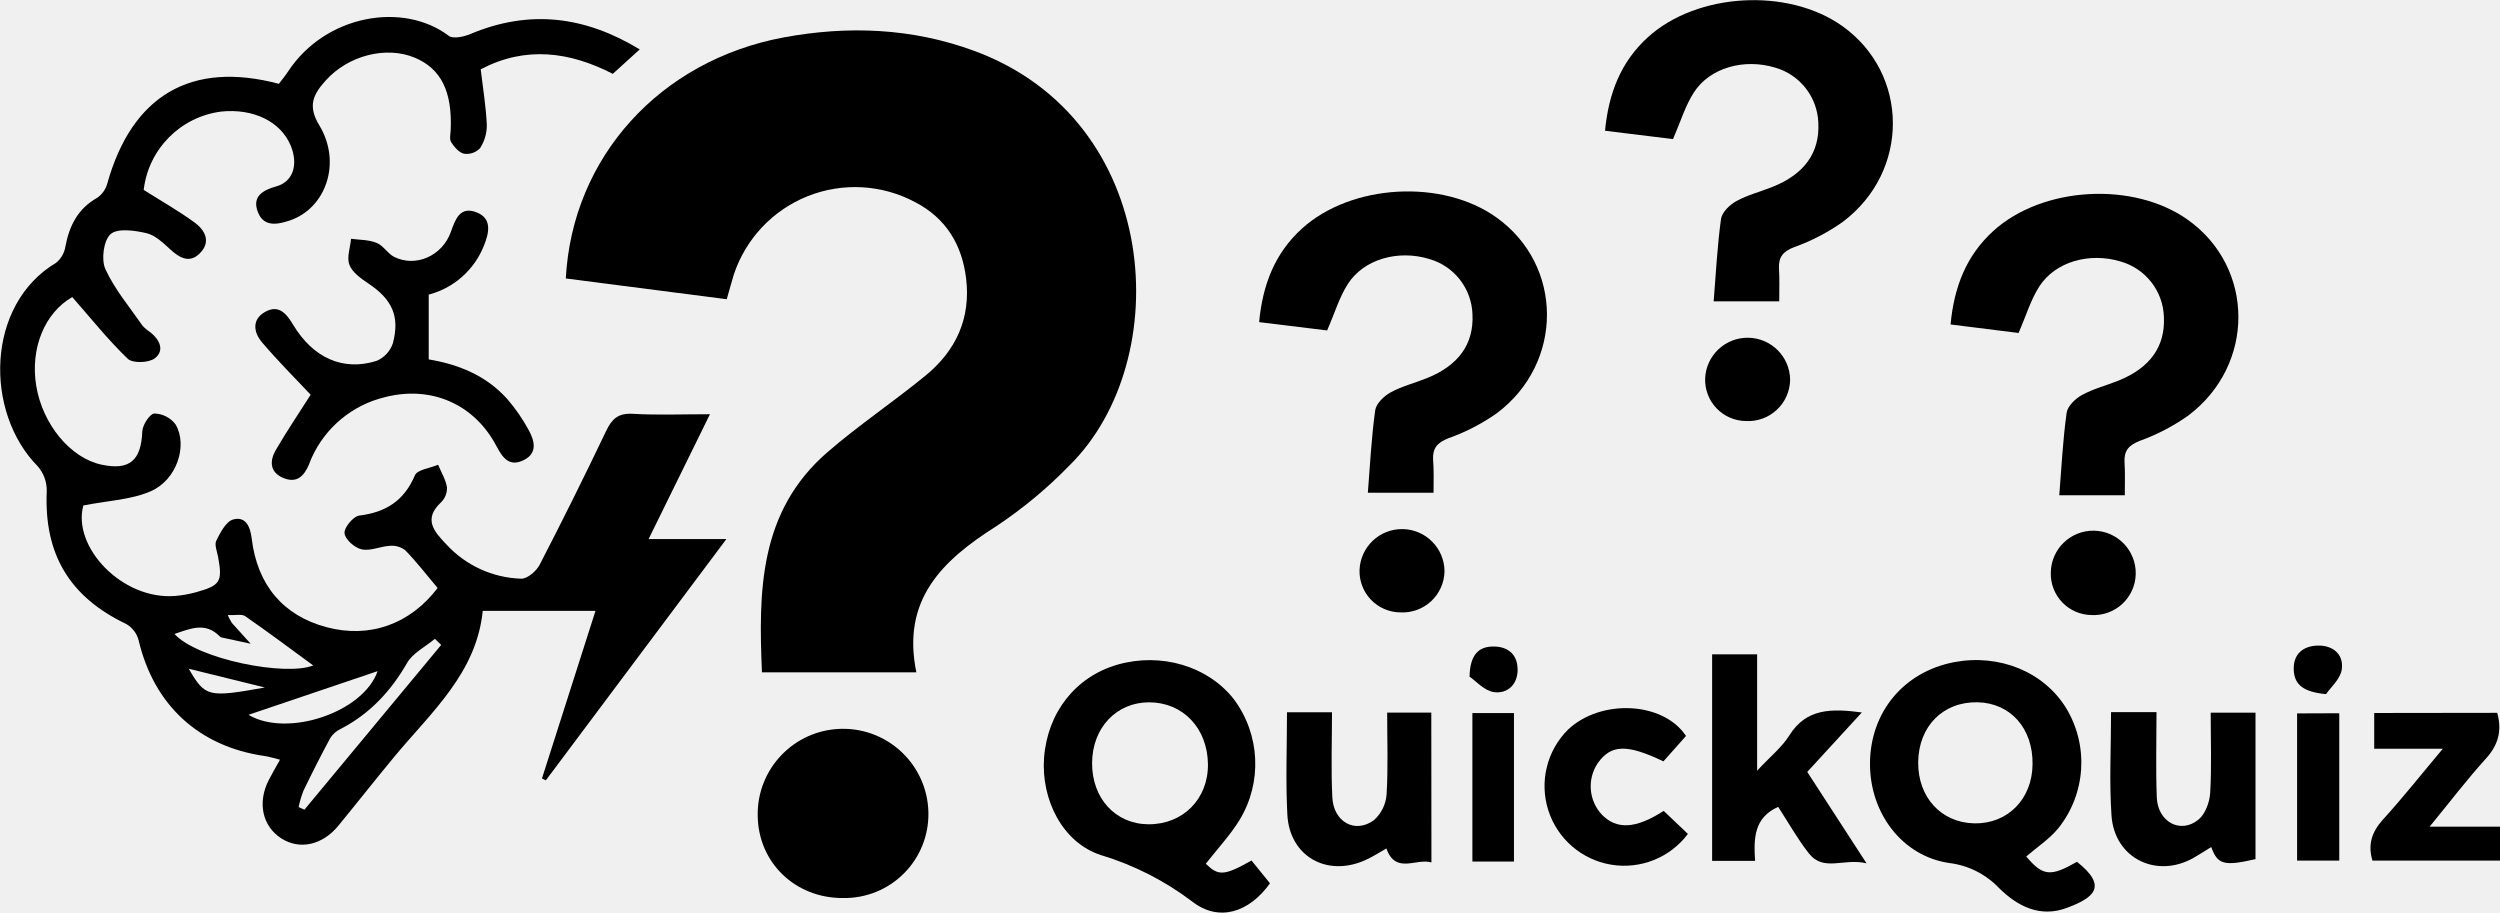
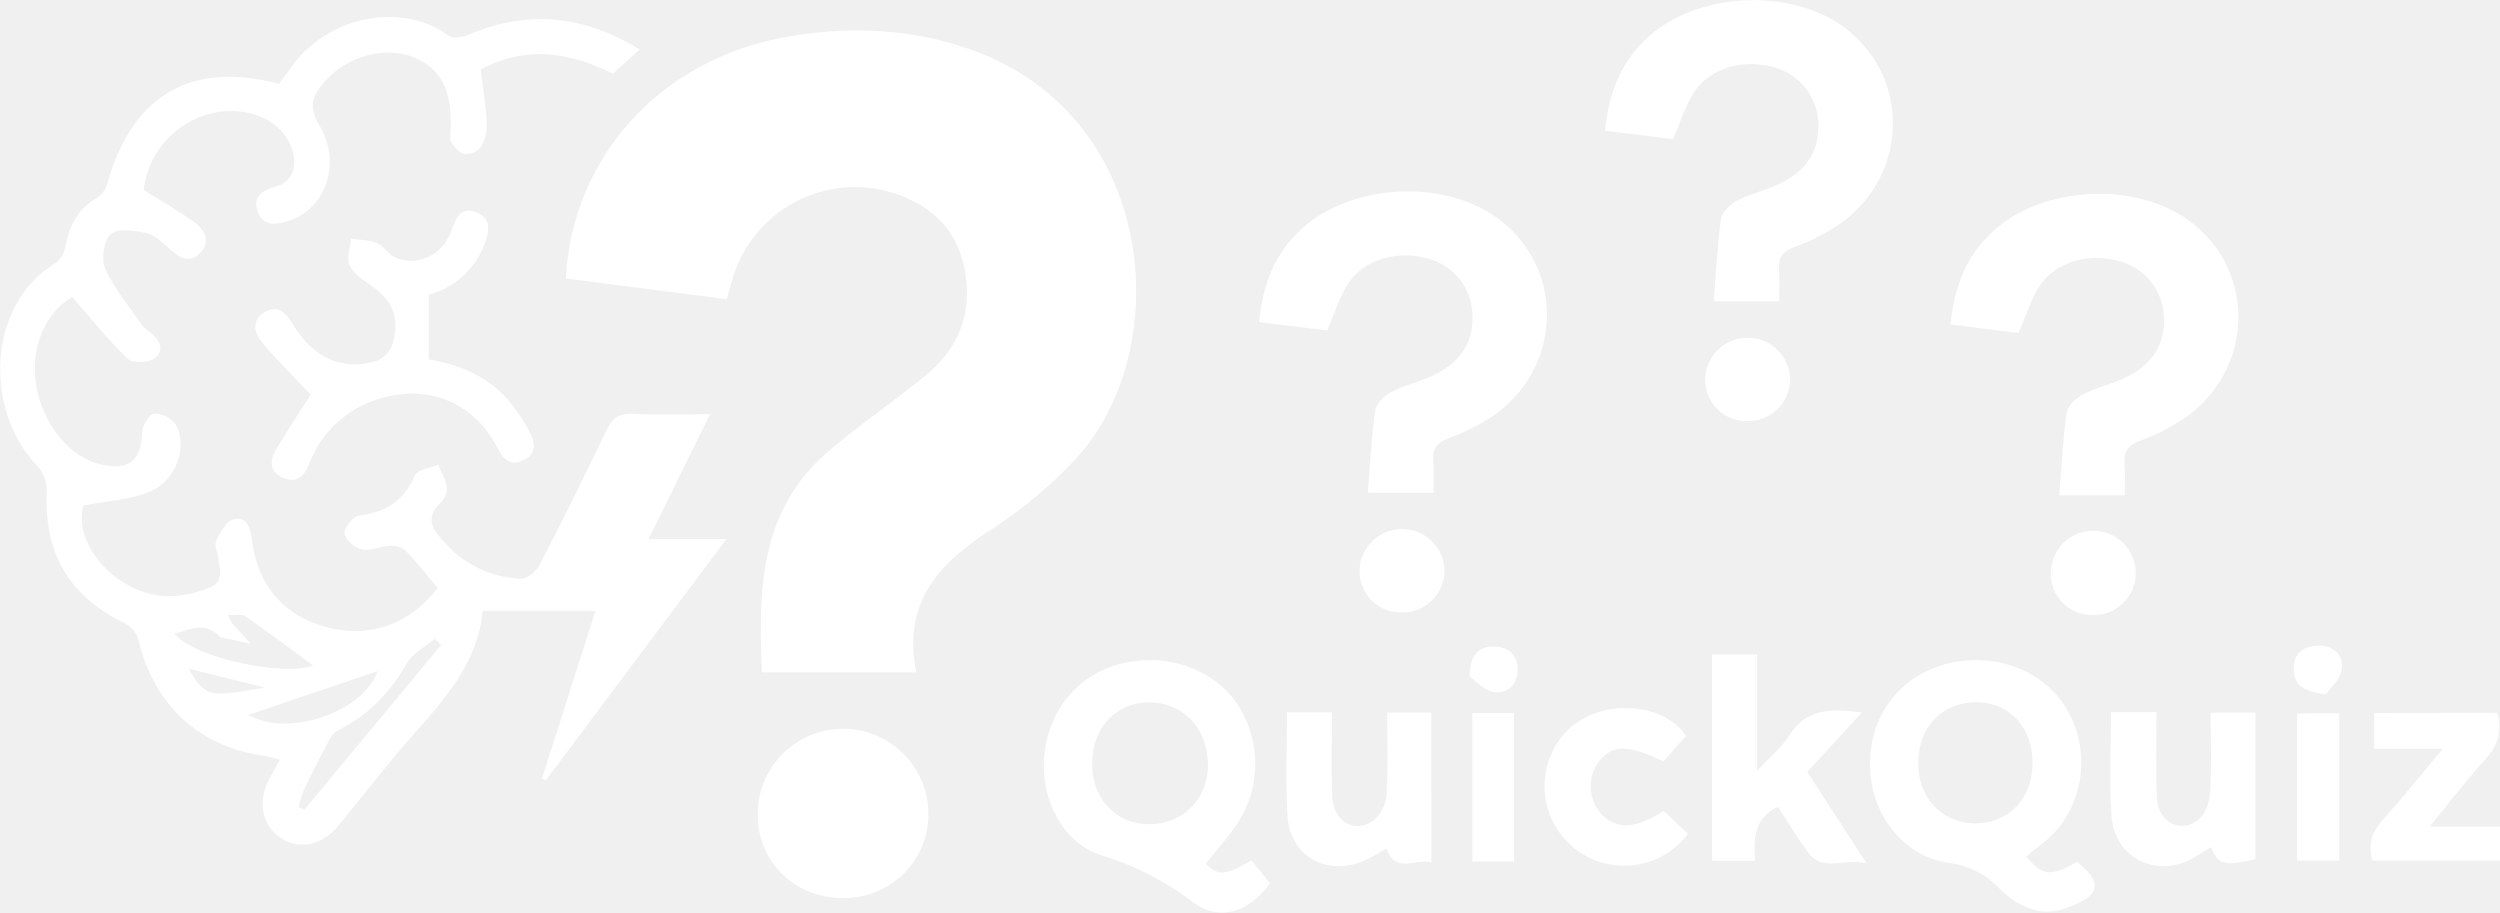
<svg xmlns="http://www.w3.org/2000/svg" id="Layer_1" data-name="Layer 1" viewBox="0 0 601.62 219.62">
+   <style>
+         path { fill: white; }
+     </style>
  <path d="M4396.72,4392.9l-38.73-5c1.55-29.18,22.64-52.45,52.4-58,15.5-2.88,30.92-2.27,45.83,3.21,45.27,16.62,48.64,74.46,23,99.76a107.5,107.5,0,0,1-17.63,14.65c-12.95,8.2-22.86,17.63-19.24,35.17h-37.16c-.82-19.4-.78-38.67,15.78-53,7.55-6.52,15.89-12.11,23.62-18.44,7.31-6,10.9-13.78,9.73-23.38-1-8.13-4.83-14.45-12.22-18.31a30.72,30.72,0,0,0-43.68,17.41C4397.87,4388.74,4397.42,4390.51,4396.72,4392.9Z" transform="translate(-4221.83 -4320.89)" />
  <path d="M4352.25,4508.23l12.88-40.33H4338c-1.49,14.92-12.34,24.34-21.2,35-4.57,5.51-9,11.16-13.54,16.69-3.85,4.69-9.29,5.87-13.68,3.09-4.62-2.93-5.87-8.65-3.05-14.12.76-1.48,1.6-2.91,2.68-4.85-1.41-.34-2.58-.73-3.78-.9-15.8-2.29-26.58-12.29-30.24-27.84a6.4,6.4,0,0,0-2.95-3.9c-13.68-6.52-19.83-16.82-19.16-31.95a8.86,8.86,0,0,0-2.15-6c-12.87-13-12.57-38.9,4.41-49a6.25,6.25,0,0,0,2.23-3.92c.95-5,3-9.08,7.63-11.7a6.06,6.06,0,0,0,2.42-3.35c5.94-21.27,20.15-29.7,41.32-24.09.7-.92,1.53-1.91,2.24-3,9-13.66,27.71-16.82,38.64-8.55,1.05.8,3.64.23,5.2-.43,14.15-5.95,27.49-4.36,40.76,3.7l-6.48,5.88c-10.4-5.35-21-6.76-31.79-1.09.54,4.61,1.28,9,1.47,13.41a10,10,0,0,1-1.64,5.59,4.46,4.46,0,0,1-3.85,1.31c-1.2-.26-2.35-1.63-3.09-2.79-.46-.71-.15-1.94-.11-2.93.4-9.25-2.33-14.75-8.65-17.39-6.87-2.87-16-.55-21.42,5.48-2.89,3.22-4.48,6-1.56,10.78,5.47,9,1.6,20-7.12,22.93-3,1-6.27,1.61-7.67-2.08s1.14-5.22,4.48-6.15c4-1.11,5.32-5.23,3.44-9.79-2.39-5.8-9-9-16.73-8.2a21.52,21.52,0,0,0-18.65,18.85c4.16,2.63,8.33,5,12.18,7.79,2.43,1.76,4.07,4.48,1.54,7.25s-5,1.42-7.35-.75c-1.71-1.55-3.61-3.4-5.71-3.88-2.82-.65-6.93-1.26-8.62.23s-2.31,6.15-1.25,8.44c2.24,4.88,5.84,9.14,8.94,13.61a10,10,0,0,0,1.91,1.6c2.26,1.82,3.45,4.41,1,6.26-1.47,1.09-5.3,1.21-6.46.1-4.76-4.56-8.89-9.77-13.37-14.86-6.55,3.73-10.19,12.23-8.66,21.42s8.19,17.31,15.71,18.91c6.75,1.44,9.53-1,9.8-8,.07-1.57,1.8-4.24,2.9-4.31a6.55,6.55,0,0,1,5.1,2.62c3,5,.33,13.34-5.92,16.07-4.76,2.09-10.35,2.27-16.26,3.44-2.74,9.92,9.32,22.84,22.16,21.77a27.33,27.33,0,0,0,4.91-.88c5.92-1.64,6.45-2.55,5.35-8.52-.24-1.31-.92-2.92-.43-3.9,1-2,2.34-4.62,4.07-5.1,3-.82,4.11,1.72,4.45,4.58,1.34,11.22,7.61,18.57,18,21.34s20.12-.72,26.74-9.43c-2.59-3.08-5-6.22-7.78-9.08a5.27,5.27,0,0,0-3.68-1.07c-2.3.12-4.72,1.31-6.82.85-1.67-.36-4-2.4-4.12-3.9-.14-1.33,2.11-4.05,3.55-4.23,6.41-.79,10.78-3.57,13.38-9.67.59-1.4,3.66-1.73,5.59-2.56.75,1.82,1.84,3.58,2.14,5.46a4.82,4.82,0,0,1-1.45,3.6c-4.29,4-1.68,7,1.2,10a25.48,25.48,0,0,0,18.11,8.36c1.47.05,3.65-1.82,4.44-3.36q8.27-16,16-32.2c1.37-2.88,2.89-4.31,6.35-4.12,5.94.35,11.91.1,18.63.1-5,10.19-9.73,19.79-14.77,30.05h18.72l-43.44,58.05ZM4328,4476.09l-1.51-1.47c-2.29,1.92-5.32,3.4-6.71,5.83-3.93,6.83-9,12.26-16,15.87a5.83,5.83,0,0,0-2.47,2.18c-2.26,4.18-4.4,8.43-6.47,12.71a24,24,0,0,0-1.14,3.9l1.39.63Zm-51.37-7.18a15.79,15.79,0,0,0,1,1.89c1.49,1.68,3,3.35,4.52,5l-7.07-1.52a1,1,0,0,1-.4-.28c-3.46-3.47-7-1.84-10.87-.55,5.59,6.11,26.72,10.24,33.4,7.58-5.06-3.7-10.65-7.89-16.38-11.86C4280,4468.59,4278.44,4469,4276.64,4468.91Zm5,24c9.31,5.55,27.65-.58,31.07-10.51Zm4-6.56-18.38-4.53C4271.22,4488.63,4271.88,4488.79,4285.59,4486.33Z" transform="translate(-4221.83 -4320.89)" />
  <path d="M4325,4391.79v15.59c7.15,1.18,13.87,3.89,18.94,9.58a42.06,42.06,0,0,1,5.08,7.36c1.45,2.6,2.26,5.63-1.18,7.31s-5.05-.55-6.54-3.38c-5.34-10.17-15.79-14.67-26.93-11.76a26,26,0,0,0-17.48,14.44c-.29.6-.49,1.23-.75,1.84-1.2,2.8-3,4.5-6.23,3.1s-3.18-4.15-1.71-6.69c2.74-4.69,5.79-9.2,8.39-13.3-3.78-4-7.93-8.17-11.71-12.61-2-2.36-2.51-5.46.71-7.3s5.09.25,6.74,3c4.81,8.07,12.08,11.31,20.13,8.76a7,7,0,0,0,3.91-4.22c1.75-6.56-.22-10.61-5.92-14.42-1.76-1.18-3.84-2.65-4.53-4.46s.2-4.16.39-6.28c2.07.29,4.29.21,6.17,1,1.6.64,2.64,2.57,4.21,3.36,5.19,2.6,11.62-.25,13.66-6.07,1.07-3,2.18-6.16,6.09-4.68s3.08,5,1.84,8.06A19.64,19.64,0,0,1,4325,4391.79Z" transform="translate(-4221.83 -4320.89)" />
  <path d="M4424.79,4537c-11.54.1-20.47-8.47-20.62-19.78a20.54,20.54,0,1,1,41.08-.8A20.18,20.18,0,0,1,4424.79,4537Z" transform="translate(-4221.83 -4320.89)" />
  <path d="M4512,4528.75c3,2.91,4.33,3,11-.78l4.45,5.49c-5,7-12.28,9.38-18.7,4.4a69.7,69.7,0,0,0-22-11.2c-9.27-3-14.4-13.43-13.67-23.39.81-10.91,7.59-19.53,17.66-22.43,10.48-3,21.76.33,28,8.3a26,26,0,0,1,1.36,29.12C4517.86,4521.89,4514.88,4525.07,4512,4528.75Zm-13.63-38.85c-7.88,0-13.67,6.12-13.73,14.58s5.56,14.69,13.5,14.77c8.36.08,14.48-6.09,14.38-14.49C4512.4,4496.11,4506.51,4489.92,4498.36,4489.9Z" transform="translate(-4221.83 -4320.89)" />
  <path d="M4709.44,4527c4,4.74,5.84,4.93,12.21,1.28,7.58,6,4,8.68-2.44,11.09s-11.87-.37-16.33-4.79a19.84,19.84,0,0,0-11.93-6c-11.38-1.64-19.18-12.05-19.11-24,.07-12.35,8.13-22,20.22-24.34,10.89-2.06,21.56,2.3,26.95,11a25.31,25.31,0,0,1-1.88,29C4715,4522.83,4712,4524.78,4709.44,4527Zm-26-22.71c-.1,8.45,5.54,14.59,13.52,14.74s13.92-5.81,14-14.21c.12-8.64-5.29-14.75-13.23-14.93C4689.42,4489.73,4683.53,4495.65,4683.44,4504.32Z" transform="translate(-4221.83 -4320.89)" />
  <path d="M4633.85,4478.35h10.83v28c3.16-3.4,5.95-5.62,7.74-8.47,4.1-6.56,10.13-6.51,17.46-5.54-4.47,4.88-8.65,9.42-13.14,14.31l14.27,22c-5.49-1.35-10.3,2.16-13.9-2.42-2.75-3.51-4.95-7.46-7.37-11.17-5.8,2.58-5.92,7.56-5.55,13h-10.34Z" transform="translate(-4221.83 -4320.89)" />
  <path d="M4729.85,4492.27h10.94c0,7-.2,13.77.07,20.53.23,5.92,5.74,8.87,10.06,5.3,1.63-1.35,2.66-4.2,2.79-6.43.36-6.29.12-12.61.12-19.28h10.78v35.25c-7.54,1.73-9.13,1.34-10.65-2.92-1.43.88-2.77,1.76-4.16,2.56-8.95,5.15-19.12.2-19.84-10.1C4729.4,4509.08,4729.85,4500.91,4729.85,4492.27Z" transform="translate(-4221.83 -4320.89)" />
  <path d="M4566.3,4528.43c-3.72-1.09-8.59,2.95-10.84-3.36-1.74,1-3.39,2.07-5.19,2.86-9.19,4.06-18.12-1-18.64-11-.43-8.09-.09-16.23-.09-24.64h10.83c0,6.94-.25,13.72.08,20.47.29,5.95,5.49,8.81,10,5.51a9.18,9.18,0,0,0,3.06-6.2c.39-6.44.14-12.91.14-19.7h10.62Z" transform="translate(-4221.83 -4320.89)" />
  <path d="M4822.78,4492.43c1.19,4.27.28,7.71-2.71,11-4.53,5-8.64,10.4-13.55,16.39h16.94V4528h-30.7c-1.16-3.85-.18-6.91,2.56-9.93,4.77-5.23,9.17-10.81,14.37-17h-16.51v-8.6Z" transform="translate(-4221.83 -4320.89)" />
  <path d="M4627.56,4498l-5.43,6.11c-8.81-4.21-12.59-4.07-15.79.41a10,10,0,0,0,1,12.44c3.56,3.62,8.14,3.4,14.85-.93l5.83,5.54a19.17,19.17,0,1,1-28.86-25.09C4607.06,4489,4622.11,4489.71,4627.56,4498Z" transform="translate(-4221.83 -4320.89)" />
  <path d="M4586.16,4528.22h-10v-35.73h10Z" transform="translate(-4221.83 -4320.89)" />
  <path d="M4784.77,4492.53V4528h-10.15v-35.43Z" transform="translate(-4221.83 -4320.89)" />
  <path d="M4781.59,4487.93c-5.27-.49-7.7-2.13-7.78-6-.08-3.7,2.29-5.54,5.62-5.68,3.68-.16,6.45,2,5.95,5.7C4785.06,4484.3,4782.64,4486.37,4781.59,4487.93Z" transform="translate(-4221.83 -4320.89)" />
  <path d="M4575.47,4483.71c.12-5.47,2.37-7.25,5.78-7.24s5.75,1.83,5.79,5.51-2.49,5.91-5.68,5.47C4579,4487.12,4576.91,4484.69,4575.47,4483.71Z" transform="translate(-4221.83 -4320.89)" />
  <path d="M4566.81,4439.46H4551c.54-6.73.86-13.32,1.77-19.83.22-1.6,2.09-3.42,3.67-4.29,2.72-1.49,5.83-2.27,8.74-3.44,7.66-3.06,11.34-8.22,11-15.35a14.34,14.34,0,0,0-10.42-13.34c-7.42-2.26-15.7,0-19.56,6-2.06,3.2-3.16,7-5,11.2l-16.36-2c.83-8.95,3.76-16.58,10.31-22.52,11.85-10.74,33.75-12,46.78-2.68,16.14,11.48,16.29,35,.09,47.14a48.63,48.63,0,0,1-11.62,6c-2.69,1.05-3.84,2.38-3.7,5.16C4566.91,4434,4566.81,4436.54,4566.81,4439.46Z" transform="translate(-4221.83 -4320.89)" />
  <path d="M4569.45,4458.36a10.09,10.09,0,0,1-10.64,9.9A9.9,9.9,0,0,1,4549,4458a10.23,10.23,0,0,1,20.45.35Z" transform="translate(-4221.83 -4320.89)" />
  <path d="M4650,4393.41h-15.78c.55-6.73.87-13.32,1.77-19.84.23-1.6,2.1-3.41,3.68-4.28,2.72-1.49,5.83-2.27,8.74-3.44,7.66-3.06,11.34-8.22,11-15.35a14.35,14.35,0,0,0-10.41-13.34c-7.43-2.26-15.71,0-19.56,6-2.06,3.2-3.17,7-5,11.2l-16.36-2c.84-8.95,3.77-16.58,10.32-22.52,11.84-10.74,33.74-11.95,46.78-2.68,16.13,11.48,16.28,35,.09,47.14a48.7,48.7,0,0,1-11.63,6.05c-2.69,1-3.84,2.38-3.7,5.16C4650.09,4388,4650,4390.49,4650,4393.41Z" transform="translate(-4221.83 -4320.89)" />
  <path d="M4652.62,4412.31a10.09,10.09,0,0,1-10.64,9.9,9.91,9.91,0,0,1-9.81-10.26,10.23,10.23,0,0,1,20.45.36Z" transform="translate(-4221.83 -4320.89)" />
  <path d="M4733.16,4440.07h-15.77c.54-6.73.86-13.32,1.77-19.83.22-1.6,2.09-3.42,3.67-4.28,2.72-1.5,5.83-2.28,8.74-3.45,7.66-3.06,11.34-8.22,11-15.35a14.34,14.34,0,0,0-10.42-13.34c-7.42-2.26-15.7,0-19.56,6-2.06,3.19-3.16,7-5,11.2l-16.36-2.05c.83-8.95,3.76-16.58,10.31-22.52,11.85-10.74,33.74-11.95,46.78-2.67,16.14,11.47,16.29,34.95.09,47.13a49,49,0,0,1-11.62,6.06c-2.69,1.05-3.84,2.37-3.7,5.16C4733.26,4434.64,4733.16,4437.15,4733.16,4440.07Z" transform="translate(-4221.83 -4320.89)" />
  <path d="M4735.79,4459a10.1,10.1,0,0,1-10.63,9.9,9.92,9.92,0,0,1-9.81-10.26,10.22,10.22,0,0,1,20.44.36Z" transform="translate(-4221.83 -4320.89)" />
</svg>
